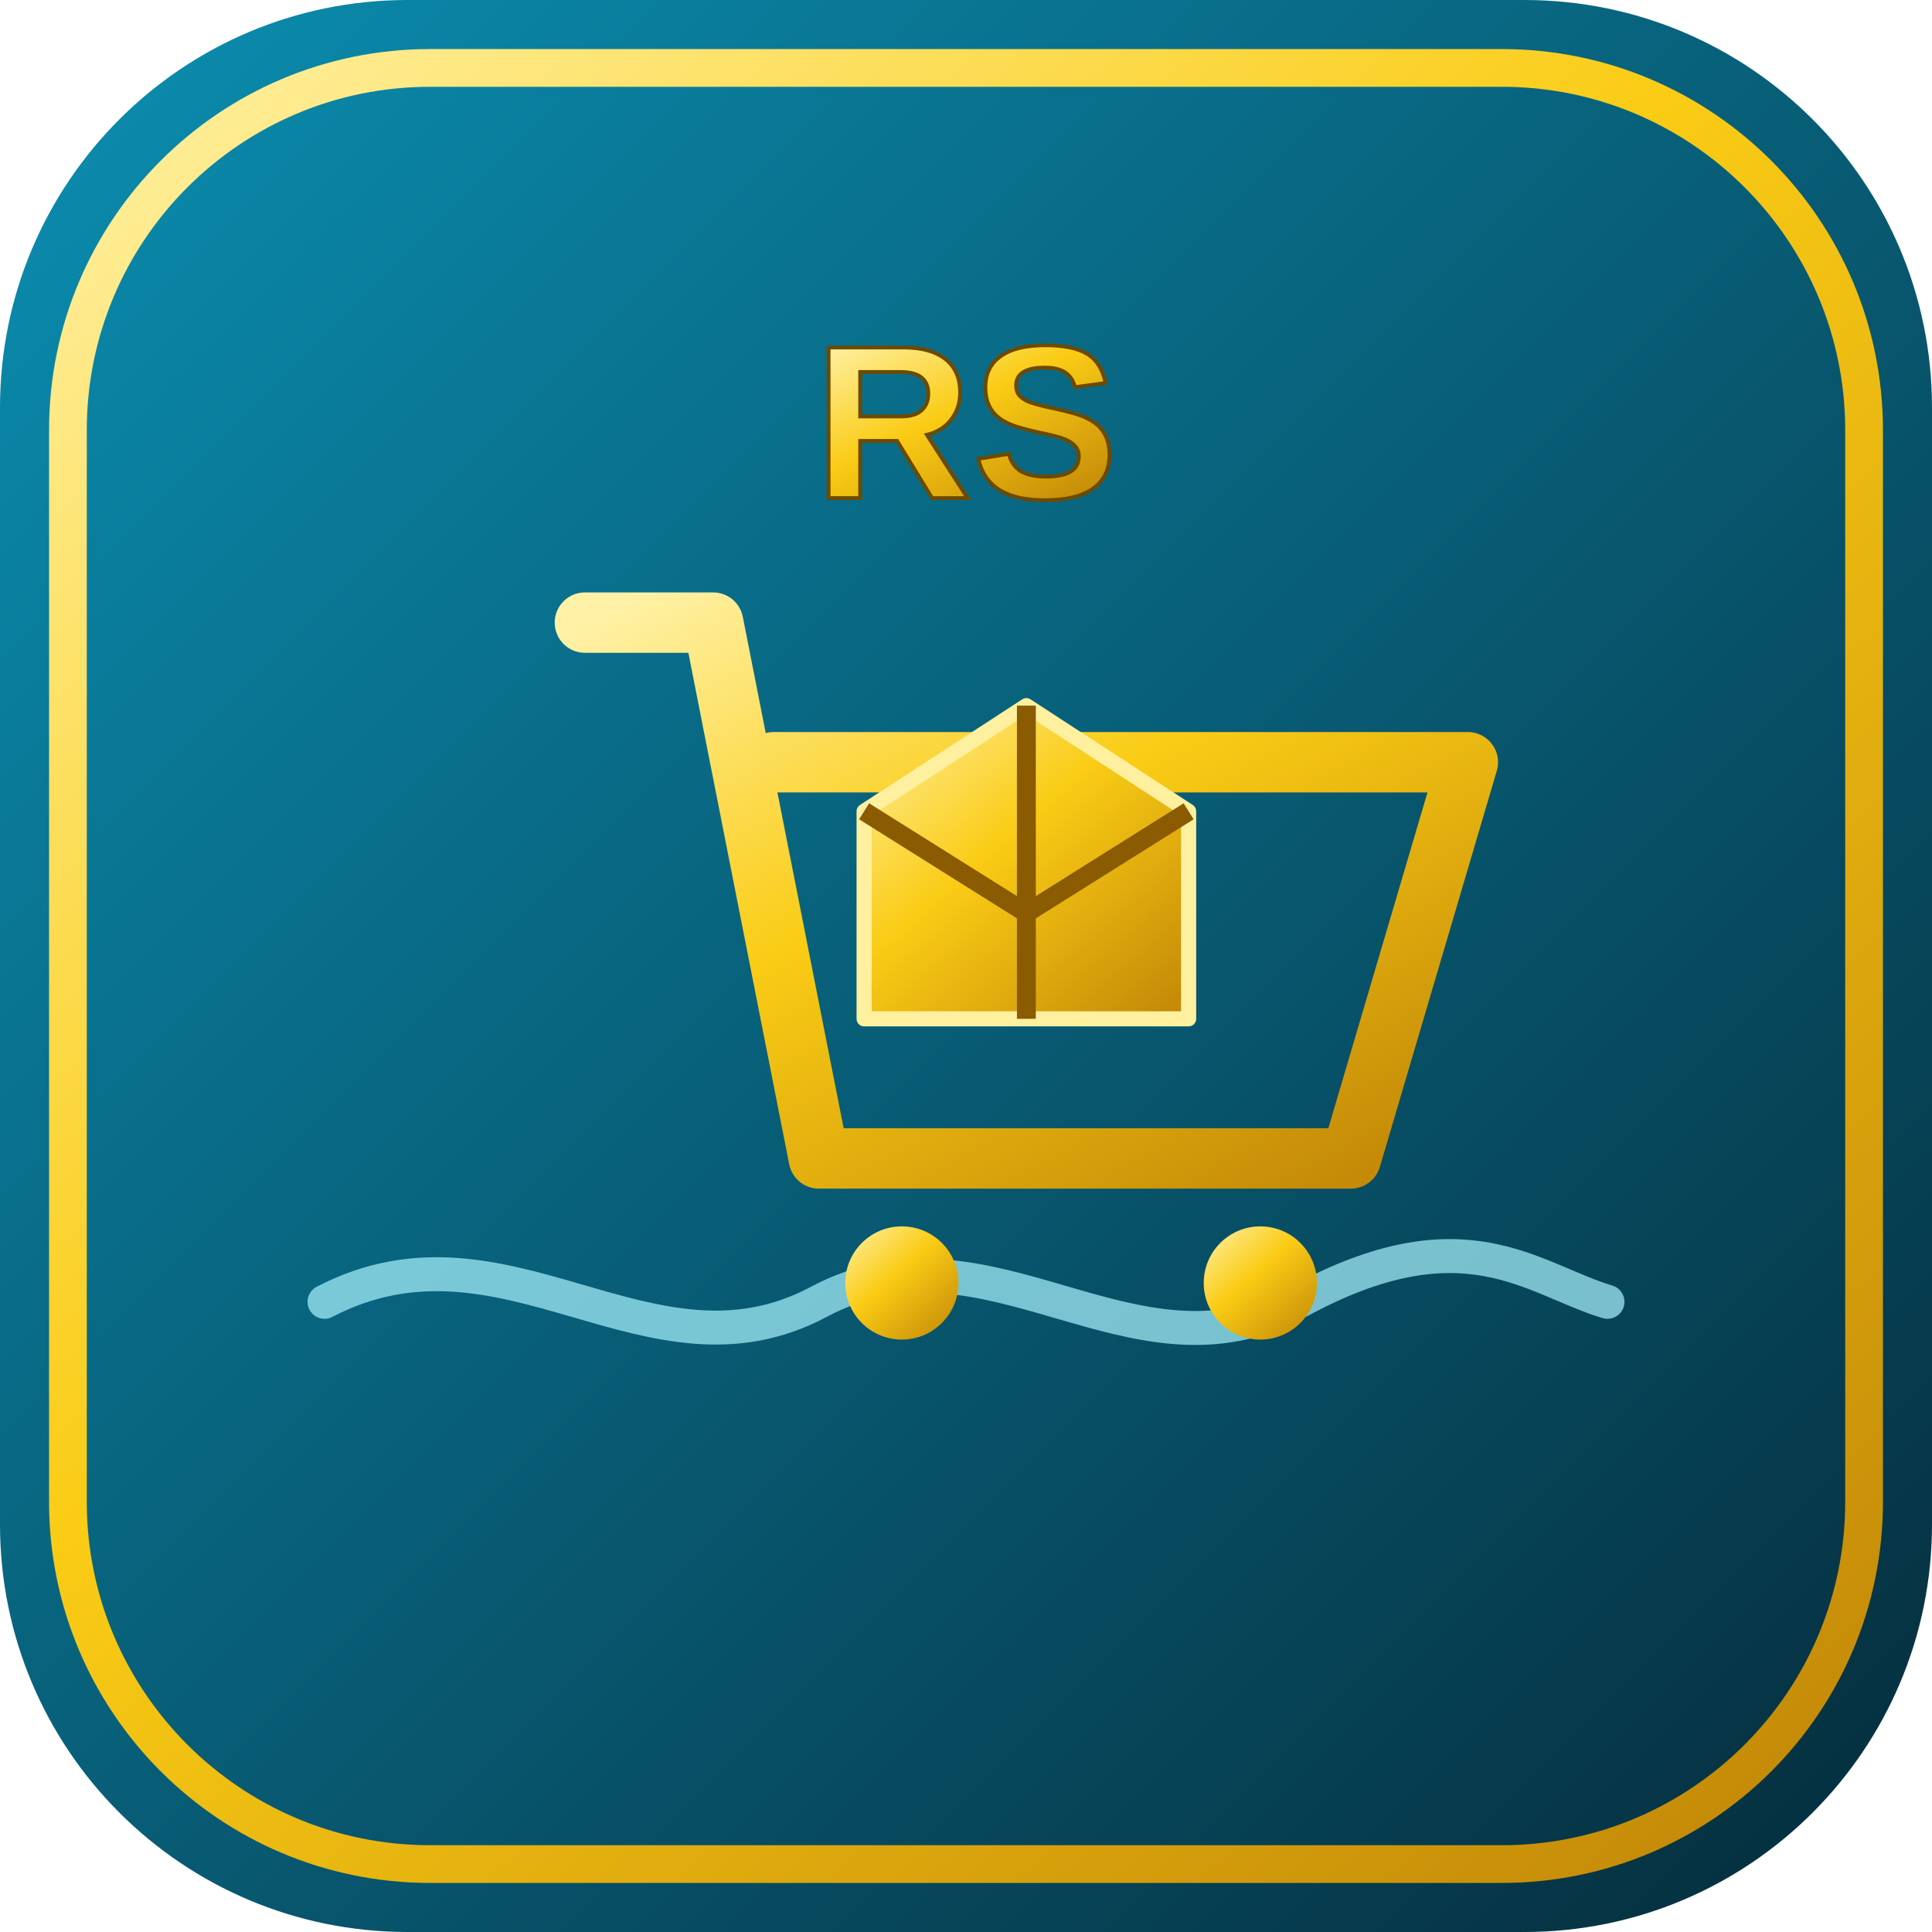
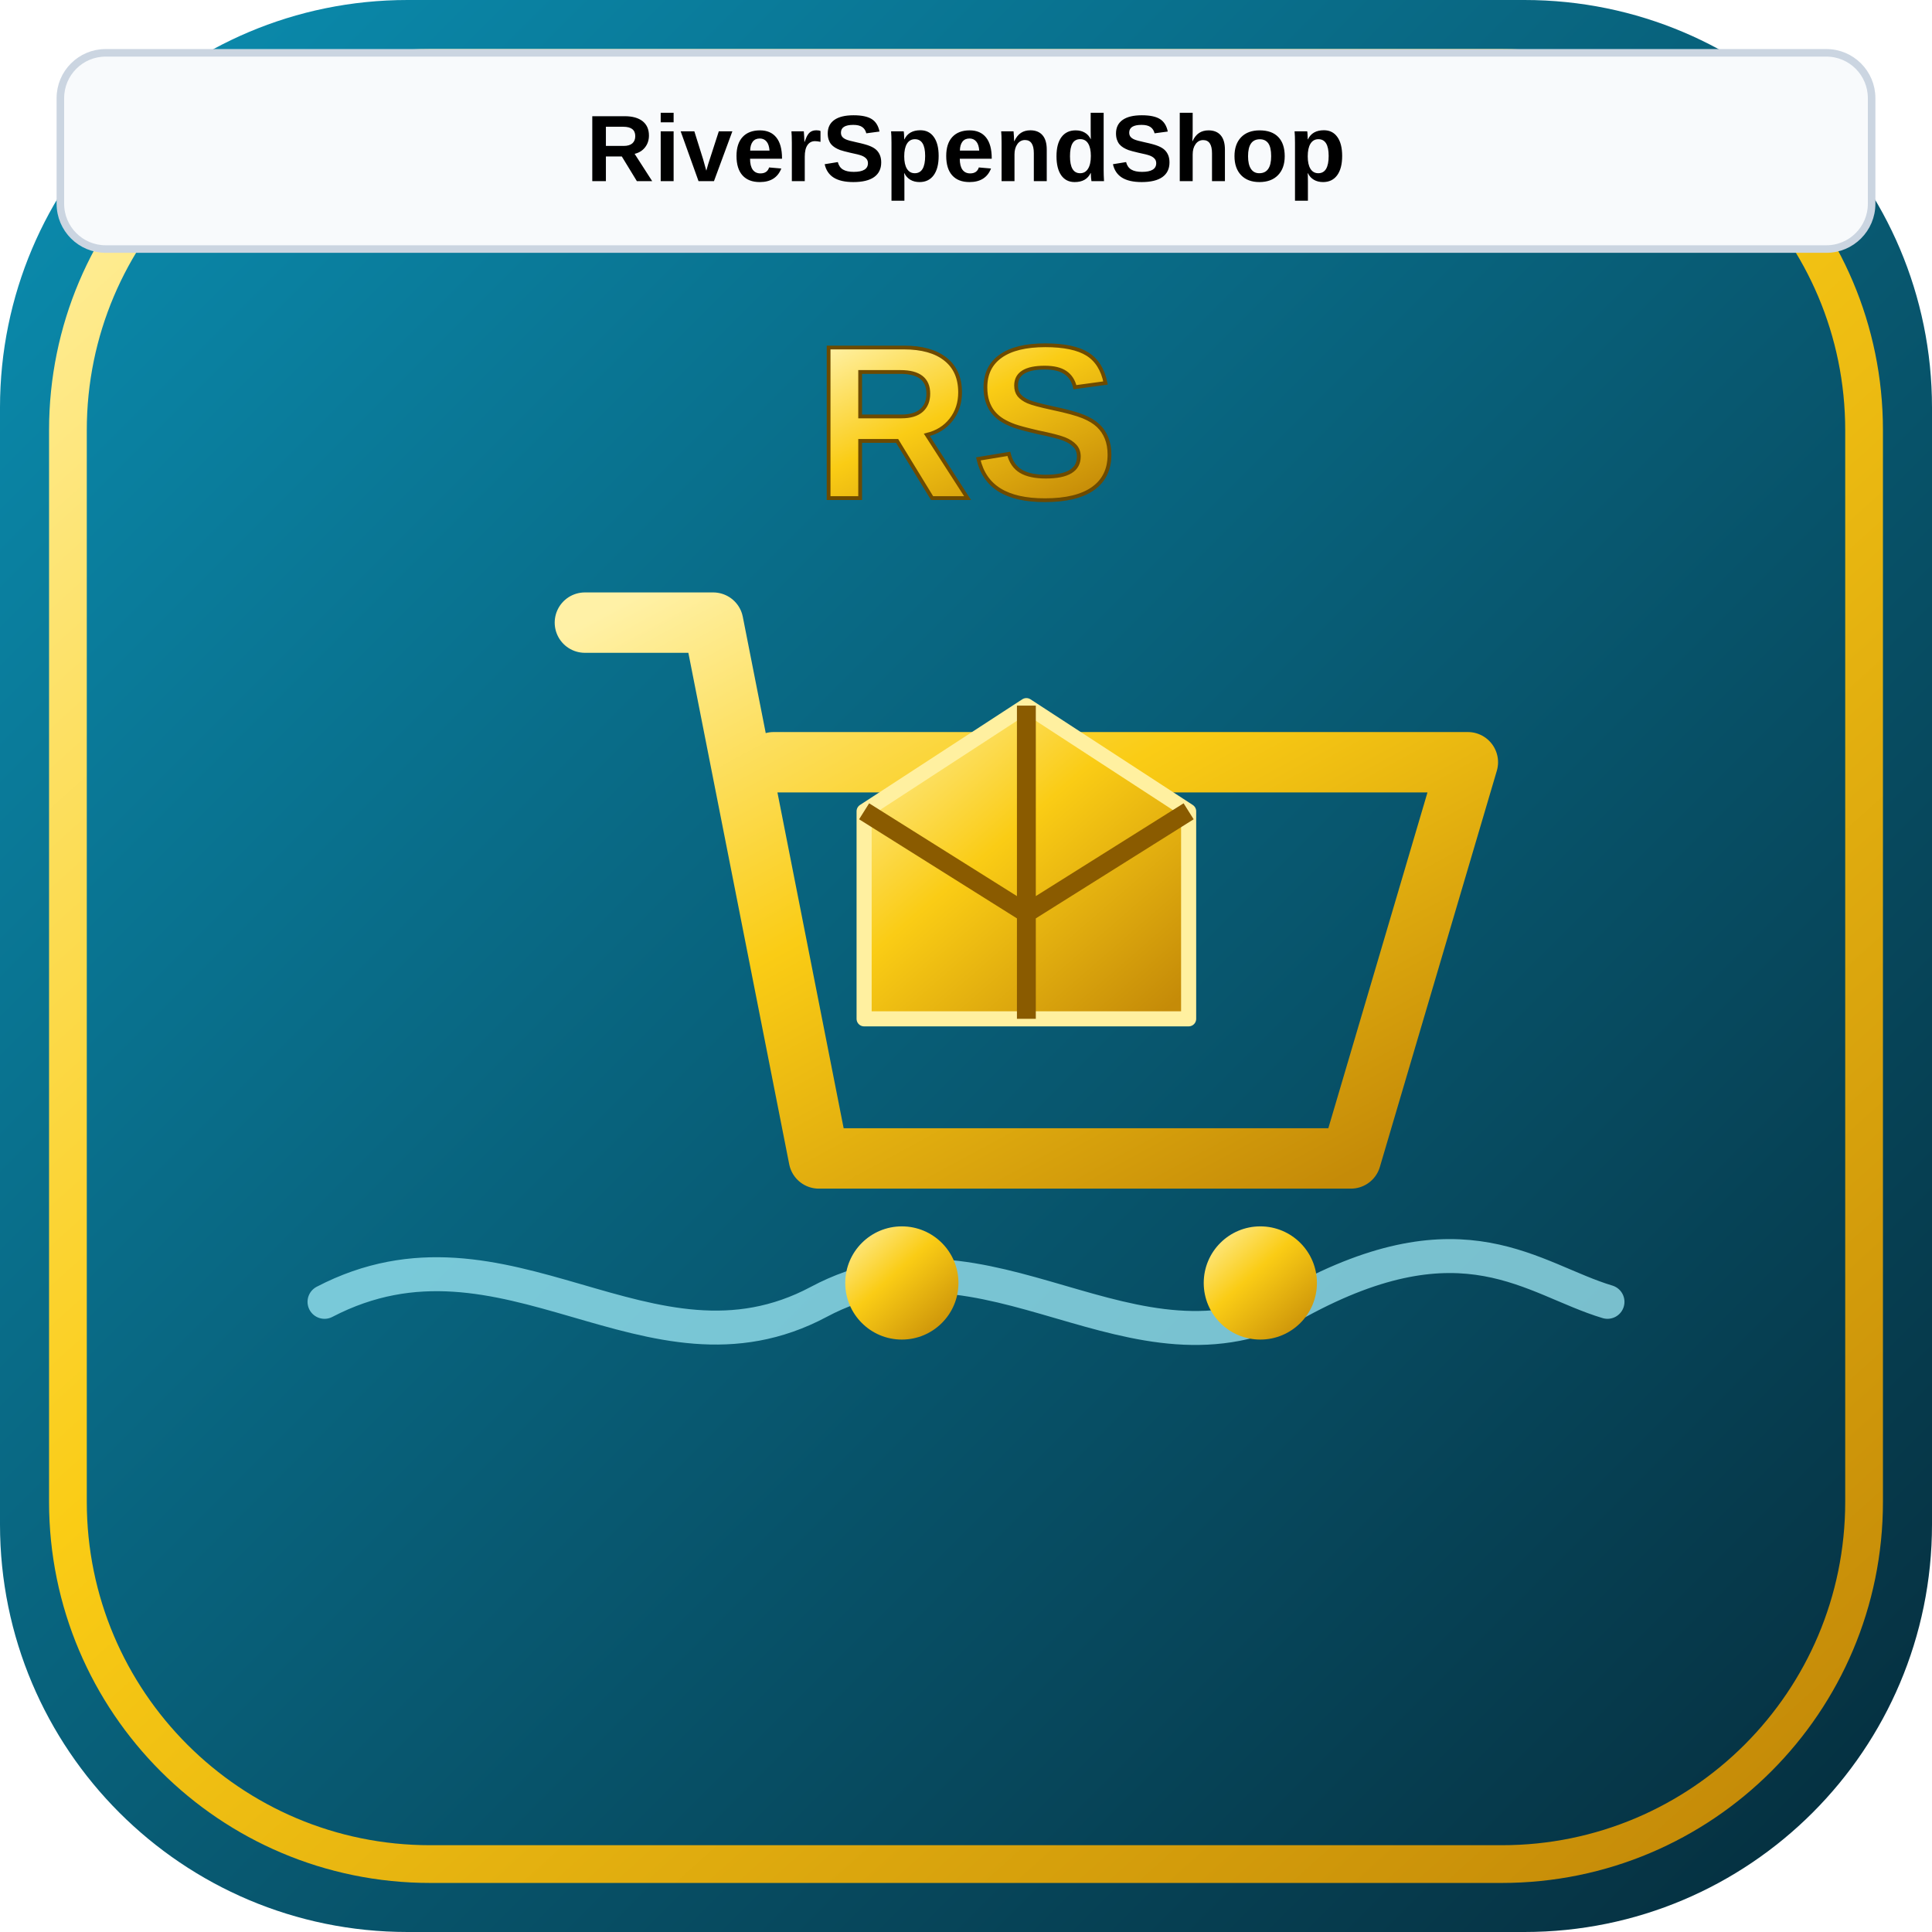
<svg xmlns="http://www.w3.org/2000/svg" width="512" height="512" viewBox="0 0 512 512">
  <defs>
    <linearGradient id="bg" x1="0" y1="0" x2="1" y2="1">
      <stop stop-color="#0b8fb2" />
      <stop offset="1" stop-color="#052b3a" />
    </linearGradient>
    <linearGradient id="gold" x1="0" y1="0" x2="0.9" y2="1">
      <stop stop-color="#fff1a6" />
      <stop offset=".45" stop-color="#facc15" />
      <stop offset="1" stop-color="#c58b08" />
    </linearGradient>
  </defs>
  <rect width="512" height="512" rx="108" fill="url(#bg)" />
  <rect x="18" y="18" width="476" height="476" rx="96" fill="none" stroke="url(#gold)" stroke-width="10" />
  <path d="M86 345c48-25 86 24 131 0s83 24 127 0 62-6 82 0" fill="none" stroke="#a9f3ff" stroke-width="9" stroke-linecap="round" opacity=".7" />
  <path d="M155 165h34l28 142h141l31-105H205" fill="none" stroke="url(#gold)" stroke-width="16" stroke-linecap="round" stroke-linejoin="round" />
  <circle cx="239" cy="340" r="15" fill="url(#gold)" />
  <circle cx="334" cy="340" r="15" fill="url(#gold)" />
  <path d="M229 215l43-28 43 28v55h-86z" fill="url(#gold)" stroke="#fff0a0" stroke-width="4" stroke-linejoin="round" />
  <path d="M272 187v83m-43-55 43 27 43-27" fill="none" stroke="#8a5b00" stroke-width="5" stroke-linejoin="round" />
  <text x="256" y="132" text-anchor="middle" font-family="Arial,sans-serif" font-size="58" font-weight="900" fill="url(#gold)" stroke="#6d4a00" stroke-width="1">RS</text>
+   <g id="riverspend-app-label">
+     <rect x="16" y="14" width="480" height="52" rx="12" fill="#f8fafc" stroke="#cbd5e1" stroke-width="2" />
+     <text x="256" y="48" text-anchor="middle" font-family="Arial,sans-serif" font-size="25" font-weight="800" fill="#000000">RiverSpendShop</text>
+   </g>
</svg>
